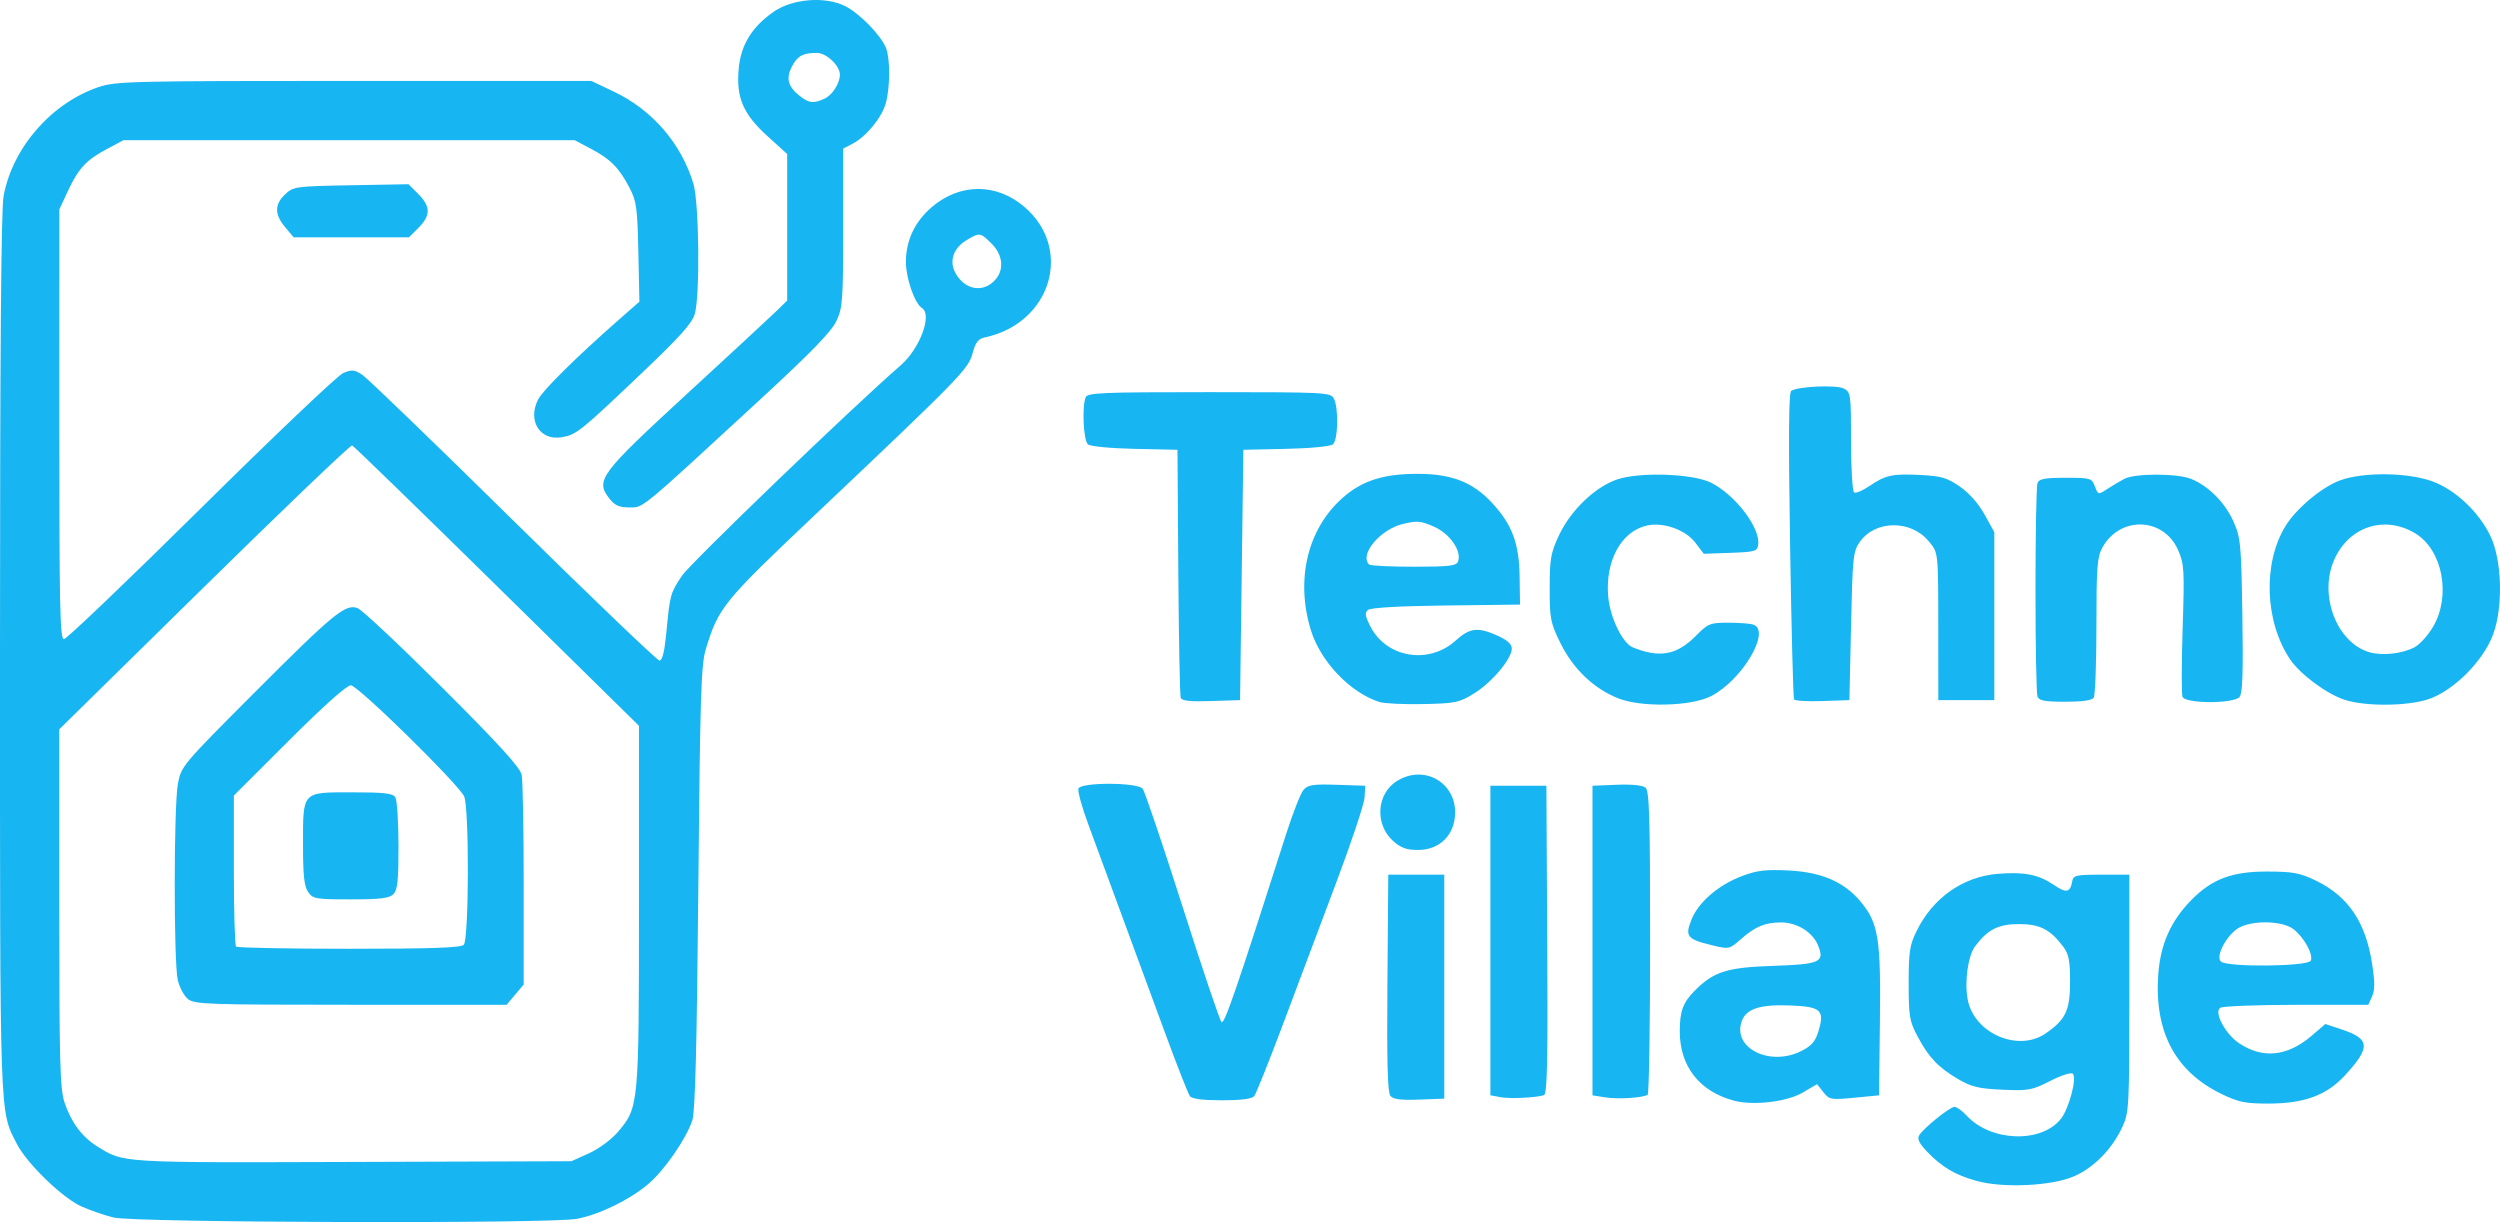
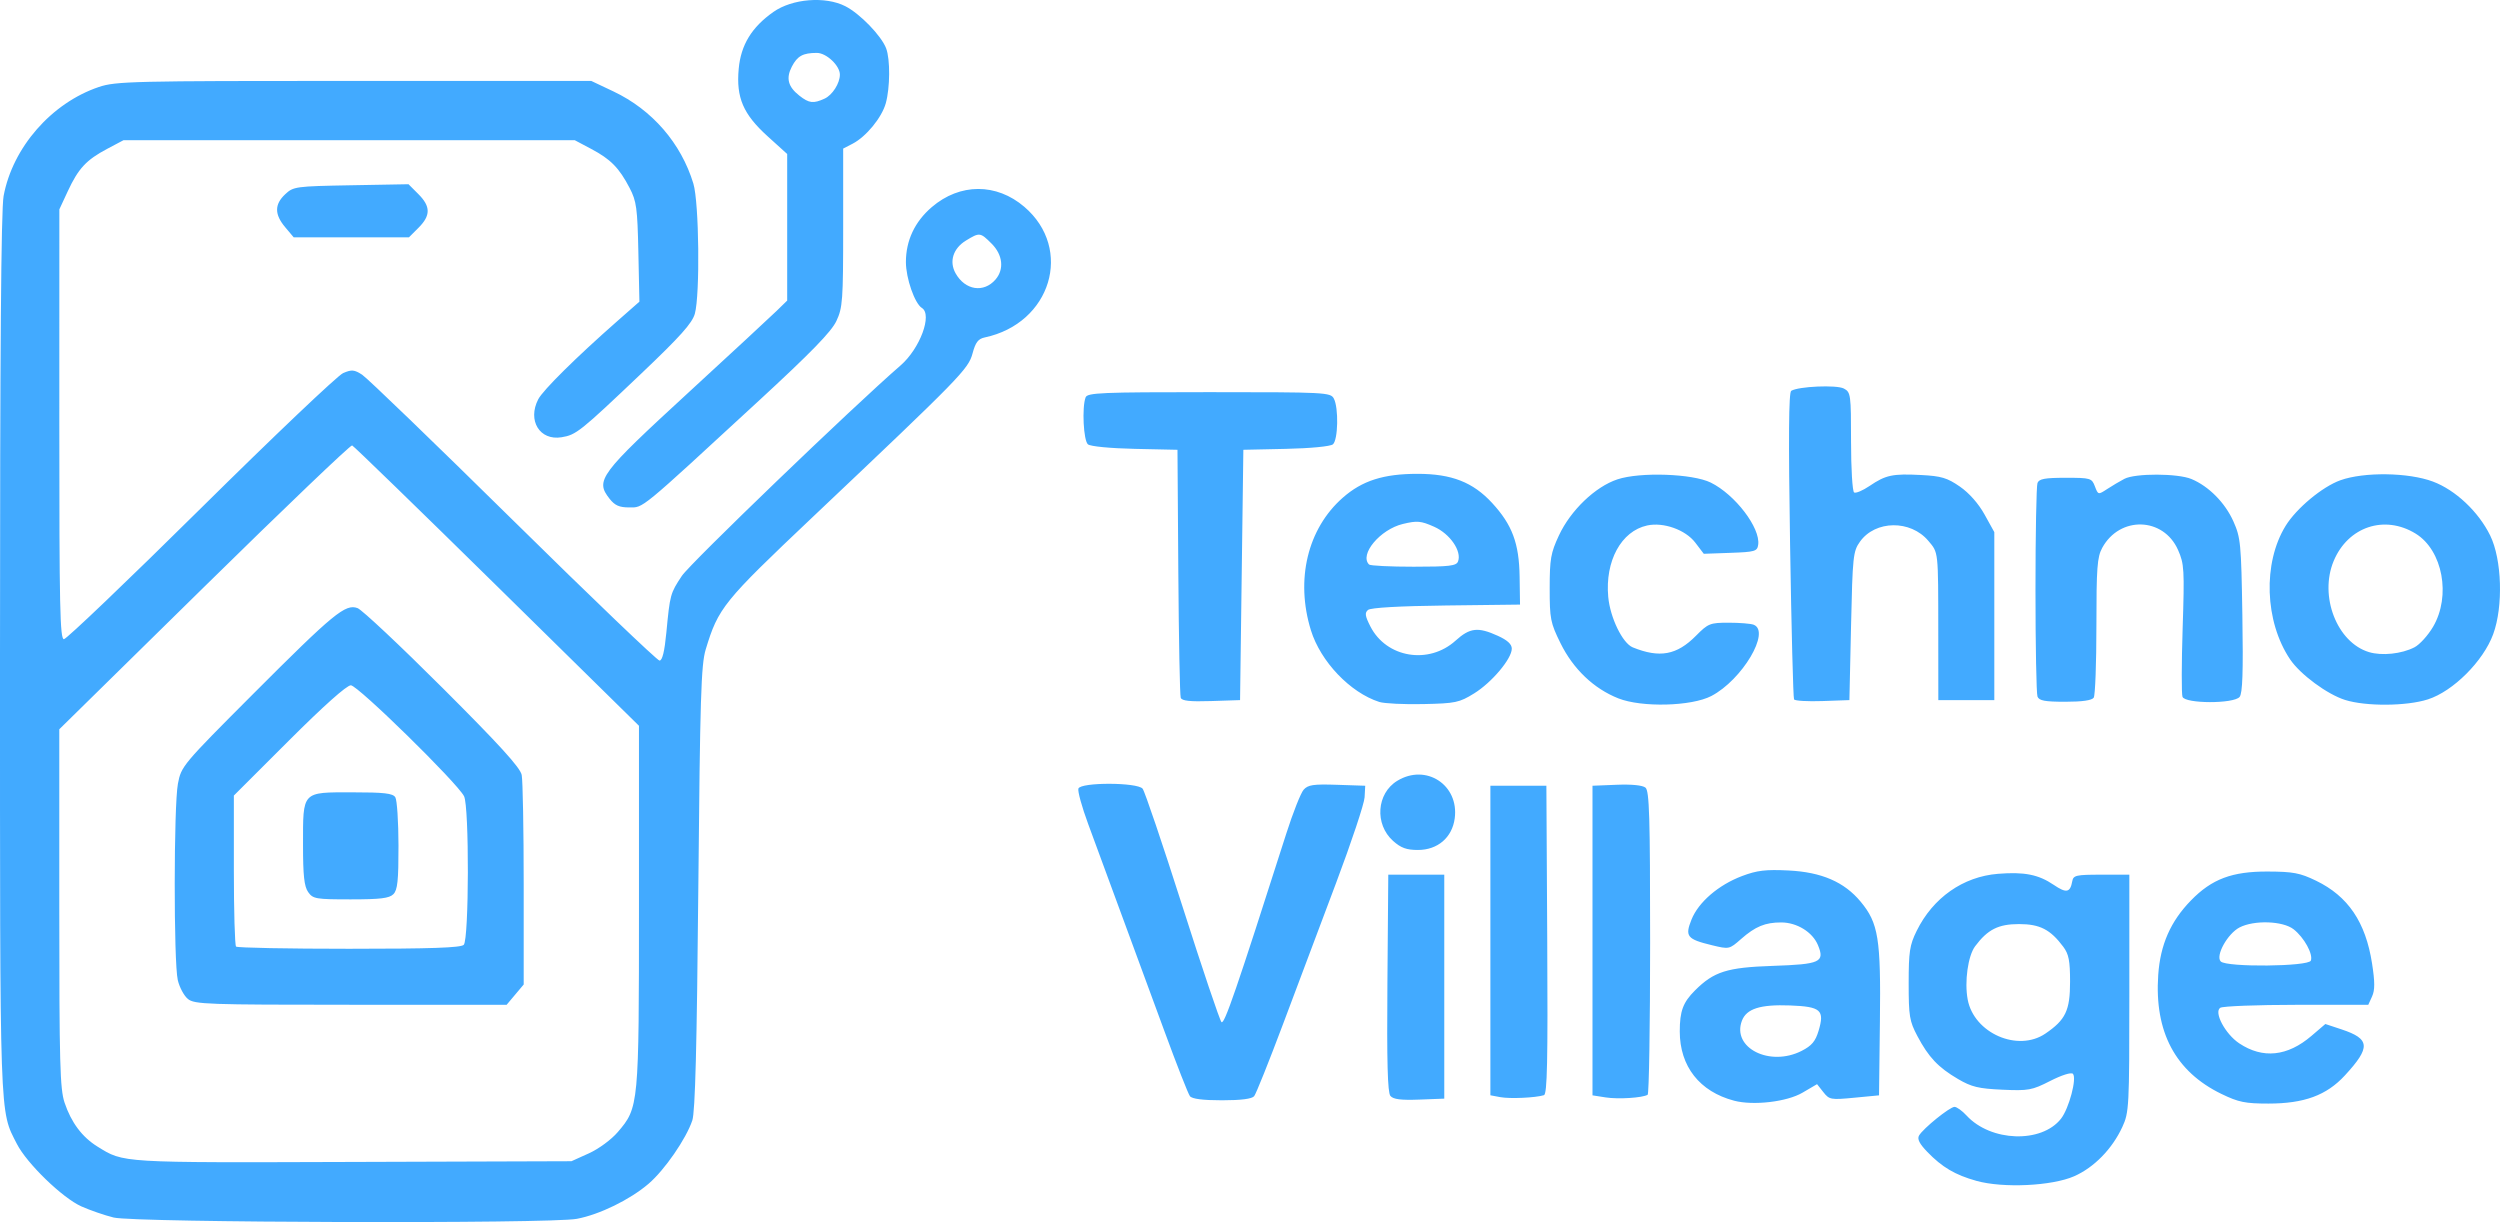
<svg xmlns="http://www.w3.org/2000/svg" version="1.1" id="svg1" width="759.036" height="371.043" viewBox="0 0 759.036 371.043">
  <defs id="defs1" />
  <g id="g1" transform="translate(-142.6585,-330.0189)">
-     <path style="fill:#17b5f2" d="m 177.159,699.677 c -2.75,-0.679 -7.167,-2.204 -9.815,-3.388 -5.73,-2.562 -16.533,-13.03 -19.552,-18.946 -5.31,-10.408 -5.133,-5.284 -5.133,-148.787 0,-91.868 0.338,-134.935 1.091,-139.008 2.727,-14.75 14.541,-28.274 28.934,-33.122 5.119,-1.724 10.153,-1.844 77.475,-1.844 h 72 l 6.759,3.201 c 11.742,5.562 20.533,15.705 24.26,27.989 1.732,5.709 2.05,33.723 0.447,39.492 -0.795,2.862 -4.417,6.909 -16.269,18.179 -18.605,17.69 -19.761,18.613 -24.221,19.337 -6.617,1.074 -10.392,-5.092 -7.061,-11.533 1.438,-2.78 11.567,-12.8 23.909,-23.651 l 6.81,-5.987 -0.317,-15.013 c -0.284,-13.441 -0.562,-15.485 -2.66,-19.513 -3.174,-6.098 -5.752,-8.718 -11.657,-11.849 l -5,-2.651 h -68.5 -68.5 l -5,2.651 c -6.298,3.339 -8.714,5.943 -11.924,12.849 l -2.556,5.5 -0.01,65.25 c -0.008,55.397 0.203,65.25 1.396,65.25 0.773,0 19.488,-17.887 41.588,-39.75 22.1,-21.863 41.533,-40.331 43.186,-41.04 2.602,-1.117 3.375,-1.05 5.776,0.5 1.524,0.985 22.18,20.915 45.901,44.29 23.721,23.375 43.695,42.5 44.387,42.5 0.848,0 1.522,-2.769 2.069,-8.5 1.107,-11.594 1.193,-11.908 4.708,-17.216 2.534,-3.825 51.965,-51.391 66.388,-63.883 5.906,-5.116 9.747,-15.452 6.489,-17.465 -2.178,-1.346 -4.852,-9.027 -4.852,-13.936 0,-6.544 2.696,-12.265 7.862,-16.688 8.541,-7.311 19.612,-7.34 28.1,-0.076 14.956,12.802 8.101,35.385 -12.039,39.655 -1.974,0.419 -2.787,1.482 -3.684,4.823 -1.289,4.802 -3.49,7.055 -48.527,49.691 -27.187,25.737 -28.67,27.572 -32.499,40.226 -1.401,4.629 -1.709,14.603 -2.239,72.369 -0.442,48.288 -0.952,68.007 -1.823,70.606 -1.879,5.603 -8.417,15.072 -13.283,19.238 -5.648,4.835 -14.926,9.368 -21.798,10.651 -8.231,1.536 -134.227,1.178 -140.614,-0.4 z m 144.293,-19.487 c 2.985,-1.349 6.811,-4.165 8.773,-6.456 6.385,-7.46 6.434,-7.98 6.434,-68.686 V 550.376 l -43.107,-42.397 c -23.709,-23.318 -43.502,-42.545 -43.985,-42.726 -0.483,-0.181 -20.685,19.137 -44.893,42.927 l -44.015,43.256 v 54.288 c 0,47.146 0.211,54.917 1.603,59.073 2.025,6.045 5.34,10.469 10.008,13.353 8.052,4.976 6.558,4.886 77.389,4.652 l 66.5,-0.22 z M 199.721,633.332 c -1.188,-0.963 -2.577,-3.55 -3.087,-5.75 -1.259,-5.432 -1.225,-52.901 0.043,-59.614 1,-5.294 1.391,-5.762 22.75,-27.162 24.567,-24.614 28.117,-27.533 31.801,-26.149 1.352,0.508 12.98,11.431 25.84,24.274 17.307,17.284 23.539,24.136 23.987,26.375 0.333,1.664 0.605,16.659 0.605,33.323 v 30.298 l -2.589,3.077 -2.589,3.077 h -47.3 c -43.558,0 -47.471,-0.138 -49.46,-1.75 z m 83.739,-16.45 c 1.607,-1.607 1.69,-41.964 0.093,-45.116 -2.068,-4.079 -32.276,-33.684 -34.37,-33.684 -1.254,0 -8.257,6.248 -18.762,16.739 l -16.761,16.739 v 22.594 c 0,12.427 0.3,22.894 0.667,23.261 0.367,0.367 15.802,0.667 34.3,0.667 24.826,0 33.948,-0.314 34.833,-1.2 z m -47.243,-16.023 c -1.2,-1.714 -1.557,-4.988 -1.557,-14.309 0,-16.434 -0.436,-15.969 14.956,-15.969 9.683,0 12.308,0.301 13.065,1.5 0.522,0.825 0.955,7.43 0.964,14.679 0.012,10.662 -0.285,13.479 -1.556,14.75 -1.244,1.244 -3.939,1.571 -12.943,1.571 -10.618,0 -11.475,-0.147 -12.929,-2.223 z m 208.693,-185.975 c 2.686,-3.106 2.213,-7.494 -1.173,-10.879 -3.462,-3.462 -3.645,-3.484 -7.8,-0.95 -3.898,2.377 -5.161,6.362 -3.15,9.944 2.894,5.156 8.537,6.034 12.124,1.886 z m 297.831,273.664 c -6.472,-1.806 -10.421,-4.133 -14.935,-8.804 -2.371,-2.454 -3.103,-3.905 -2.5,-4.953 1.249,-2.171 9.337,-8.709 10.774,-8.709 0.677,0 2.322,1.184 3.655,2.632 7.349,7.978 22.74,8.503 28.659,0.978 2.448,-3.112 4.903,-12.372 3.62,-13.655 -0.511,-0.511 -3.405,0.402 -6.869,2.167 -5.565,2.836 -6.588,3.023 -14.556,2.665 -7.207,-0.324 -9.344,-0.839 -13.44,-3.239 -6.024,-3.53 -8.94,-6.612 -12.345,-13.047 -2.397,-4.531 -2.646,-6.032 -2.646,-16 0,-9.619 0.304,-11.618 2.423,-15.923 4.959,-10.075 14.094,-16.488 24.702,-17.339 7.98,-0.641 12.287,0.213 16.912,3.351 3.843,2.608 5.004,2.384 5.63,-1.089 0.327,-1.815 1.148,-2 8.847,-2 h 8.486 v 36 c 0,34.663 -0.079,36.172 -2.137,40.622 -3.078,6.656 -8.594,12.293 -14.621,14.942 -6.744,2.963 -21.554,3.663 -29.66,1.402 z m 20.929,-44.716 c 6.146,-4.183 7.49,-7.009 7.49,-15.75 0,-6.372 -0.389,-8.374 -2.062,-10.615 -3.918,-5.248 -7.114,-6.885 -13.438,-6.885 -6.276,0 -9.523,1.641 -13.328,6.737 -2.171,2.908 -3.268,10.776 -2.254,16.177 1.915,10.21 15.216,16.037 23.592,10.336 z m -94.51,20.374 c -10.478,-2.757 -16.5,-10.431 -16.5,-21.027 0,-6.173 0.98,-8.813 4.619,-12.448 5.735,-5.727 9.727,-6.988 23.606,-7.456 14.472,-0.488 15.872,-1.131 13.726,-6.311 -1.634,-3.945 -6.376,-6.874 -11.136,-6.879 -4.893,-0.005 -7.857,1.216 -12.194,5.024 -3.585,3.148 -3.625,3.156 -8.861,1.889 -7.563,-1.83 -8.239,-2.679 -6.198,-7.781 2.119,-5.295 8.187,-10.52 15.358,-13.224 4.539,-1.712 7.164,-2.026 14.079,-1.685 10.061,0.496 16.952,3.477 21.933,9.489 5.392,6.508 6.139,11.164 5.836,36.358 l -0.27,22.427 -7.5,0.719 c -7.153,0.685 -7.588,0.607 -9.408,-1.7 l -1.908,-2.418 -4.417,2.589 c -4.754,2.786 -14.908,3.977 -20.767,2.435 z m 20.5,-15.124 c 3.066,-1.564 4.187,-2.892 5.146,-6.093 1.887,-6.298 0.702,-7.348 -8.684,-7.702 -9.017,-0.34 -13.205,0.99 -14.591,4.635 -3.131,8.235 8.461,14.092 18.129,9.16 z m 127.5,13.091 c -14.014,-6.79 -20.421,-18.827 -19.234,-36.134 0.631,-9.201 3.738,-16.273 9.952,-22.649 6.325,-6.49 12.46,-8.798 23.283,-8.759 7.733,0.028 9.8,0.42 14.682,2.782 9.732,4.709 15.052,12.567 17.003,25.118 0.88,5.661 0.883,8.107 0.011,10.02 l -1.153,2.531 -21.771,0.015 c -11.974,0.008 -22.394,0.41 -23.155,0.892 -2.055,1.301 1.493,7.973 5.746,10.805 7.148,4.76 14.626,3.986 21.936,-2.271 l 4.207,-3.601 4.921,1.634 c 8.715,2.895 8.897,5.423 1.004,13.986 -5.568,6.041 -12.361,8.539 -23.216,8.538 -7.023,-6.7e-4 -9.081,-0.422 -14.212,-2.908 z m 27.104,-40.501 c 0.747,-1.946 -2.022,-6.987 -5.219,-9.502 -3.25,-2.556 -11.995,-2.859 -16.425,-0.568 -3.661,1.893 -7.391,8.648 -5.706,10.334 1.802,1.802 26.649,1.562 27.35,-0.264 z m -340.325,41.16 c -0.532,-0.688 -4.018,-9.575 -7.748,-19.75 -6.363,-17.359 -15.177,-41.301 -23.154,-62.903 -1.91,-5.171 -3.24,-10.009 -2.956,-10.75 0.745,-1.943 17.874,-1.903 19.491,0.045 0.636,0.766 6.069,16.809 12.074,35.652 6.005,18.842 11.345,34.686 11.867,35.208 0.868,0.868 4.411,-9.436 19.69,-57.252 2.021,-6.325 4.385,-12.304 5.254,-13.286 1.327,-1.501 2.946,-1.741 10.142,-1.5 l 8.562,0.286 -0.193,3.52 c -0.106,1.936 -4.002,13.636 -8.656,26 -4.655,12.364 -11.925,31.705 -16.157,42.98 -4.232,11.275 -8.154,21.062 -8.716,21.75 -0.676,0.827 -3.985,1.25 -9.777,1.25 -5.822,0 -9.079,-0.419 -9.722,-1.25 z m 60.863,-0.08 c -0.852,-1.026 -1.097,-10.329 -0.905,-34.289 l 0.264,-32.881 h 8.5 8.5 v 34 34 l -7.595,0.289 c -5.592,0.213 -7.903,-0.082 -8.764,-1.119 z m 33.359,0.375 -3,-0.565 v -46.99 -46.99 h 8.5 8.5 l 0.26,46.778 c 0.205,36.925 -0.005,46.86 -1,47.171 -2.543,0.794 -10.344,1.145 -13.26,0.596 z m 32,0.084 -4,-0.629 v -47 -47 l 7.343,-0.296 c 4.552,-0.183 7.877,0.148 8.75,0.872 1.173,0.973 1.407,8.817 1.407,46.987 0,25.2 -0.338,46.018 -0.75,46.262 -1.59,0.941 -8.932,1.403 -12.75,0.803 z m -64.546,-77.879 c -5.663,-5.06 -5.011,-14.415 1.271,-18.246 8.746,-5.332 18.809,1.248 17.447,11.409 -0.78,5.816 -5.174,9.587 -11.172,9.587 -3.462,0 -5.162,-0.619 -7.546,-2.75 z m -4.19,-42.193 c -8.827,-2.828 -17.818,-12.254 -20.754,-21.759 -4.741,-15.351 -1.023,-30.835 9.663,-40.241 5.895,-5.189 12.368,-7.257 22.718,-7.257 10.335,0 16.817,2.533 22.634,8.844 6.097,6.614 8.2,12.247 8.349,22.356 l 0.125,8.5 -22.421,0.27 c -14.168,0.17 -22.899,0.666 -23.72,1.348 -1.051,0.873 -0.916,1.83 0.711,5.02 4.861,9.527 17.713,11.668 25.861,4.306 4.35,-3.93 6.785,-4.209 12.819,-1.47 2.91,1.321 4.25,2.551 4.25,3.9 0,3.067 -6.06,10.269 -11.439,13.595 -4.521,2.795 -5.628,3.027 -15.465,3.238 -5.828,0.125 -11.827,-0.167 -13.332,-0.649 z m 23.909,-42.648 c 1.201,-3.131 -2.438,-8.417 -7.264,-10.552 -4.031,-1.783 -5.137,-1.881 -9.466,-0.843 -6.93,1.663 -13.298,9.297 -10.276,12.32 0.367,0.367 6.456,0.667 13.531,0.667 10.839,0 12.961,-0.25 13.475,-1.591 z m 48.683,41.565 c -7.462,-2.952 -13.705,-8.905 -17.57,-16.756 -3.055,-6.205 -3.286,-7.384 -3.281,-16.697 0.005,-8.877 0.325,-10.706 2.807,-16.021 3.567,-7.638 11.028,-14.788 17.767,-17.027 6.877,-2.284 22.809,-1.733 28.323,0.98 7.387,3.634 15.131,13.78 14.406,18.874 -0.285,1.998 -0.961,2.196 -8.412,2.461 l -8.102,0.288 -2.586,-3.391 c -2.983,-3.91 -9.677,-6.29 -14.632,-5.202 -7.858,1.726 -12.785,10.77 -11.798,21.656 0.573,6.316 4.343,14.089 7.445,15.348 8.165,3.315 13.371,2.359 19.197,-3.525 3.702,-3.739 4.259,-3.962 9.919,-3.962 3.298,0 6.708,0.273 7.578,0.607 5.28,2.026 -3.471,16.772 -12.85,21.656 -6.021,3.135 -21.122,3.515 -28.212,0.711 z m 220.643,0.476 c -5.411,-1.696 -13.609,-7.747 -16.689,-12.317 -7.739,-11.485 -8.333,-29.271 -1.353,-40.564 3.295,-5.331 11.163,-11.873 16.628,-13.824 7.191,-2.568 20.652,-2.377 28.068,0.398 6.862,2.567 13.837,9.129 17.389,16.357 3.585,7.295 4.022,21.555 0.918,30 -3.01,8.192 -12.166,17.327 -19.826,19.781 -6.493,2.081 -18.773,2.163 -25.135,0.169 z m 21.066,-15.984 c 1.571,-0.812 4.111,-3.612 5.645,-6.221 5.507,-9.368 2.93,-23.213 -5.262,-28.276 -9.438,-5.833 -20.558,-2.134 -24.911,8.286 -4.458,10.669 0.989,24.731 10.718,27.672 3.918,1.184 9.923,0.549 13.81,-1.461 z m -374.581,15.323 c -0.265,-0.709 -0.595,-17.939 -0.734,-38.289 l -0.252,-37 -12.935,-0.281 c -7.446,-0.162 -13.493,-0.744 -14.25,-1.372 -1.356,-1.125 -1.859,-11.264 -0.708,-14.265 0.538,-1.403 4.778,-1.582 37.465,-1.582 35.417,0 36.898,0.076 37.893,1.934 1.5,2.803 1.303,12.598 -0.28,13.912 -0.757,0.628 -6.804,1.211 -14.25,1.372 l -12.935,0.281 -0.5,38 -0.5,38 -8.766,0.289 c -6.453,0.213 -8.894,-0.051 -9.248,-1 z m 186.211,0.5 c -0.259,-0.434 -0.8,-21.542 -1.202,-46.907 -0.518,-32.629 -0.416,-46.312 0.347,-46.784 2.204,-1.362 13.795,-1.864 15.986,-0.692 2.083,1.115 2.174,1.789 2.174,16.069 0,8.198 0.419,15.165 0.931,15.481 0.512,0.317 2.617,-0.568 4.677,-1.966 4.921,-3.34 6.997,-3.782 15.645,-3.334 6.147,0.318 7.936,0.851 11.785,3.511 2.822,1.95 5.658,5.158 7.5,8.484 l 2.962,5.348 v 25.5 25.5 h -8.5 -8.5 l -0.015,-20.5 c -0.019,-25.077 0.079,-24.177 -3.017,-27.857 -5.394,-6.41 -16.091,-6.283 -20.748,0.245 -2.093,2.934 -2.248,4.395 -2.719,25.611 l -0.5,22.5 -8.167,0.289 c -4.492,0.159 -8.379,-0.066 -8.637,-0.5 z m 73.911,-0.871 c -0.334,-0.87 -0.607,-15.458 -0.607,-32.418 0,-16.96 0.273,-31.548 0.607,-32.418 0.483,-1.258 2.227,-1.582 8.525,-1.582 7.611,0 7.956,0.101 8.908,2.605 0.984,2.588 1.008,2.593 3.725,0.812 1.504,-0.986 3.86,-2.381 5.235,-3.099 3.297,-1.722 16.183,-1.686 20.355,0.057 5.258,2.197 10.208,7.197 12.739,12.868 2.2,4.93 2.37,6.708 2.72,28.542 0.277,17.286 0.06,23.662 -0.843,24.75 -1.759,2.119 -16.518,2.089 -17.334,-0.036 -0.317,-0.826 -0.297,-10.17 0.043,-20.766 0.576,-17.91 0.478,-19.584 -1.396,-23.82 -4.43,-10.014 -17.693,-10.391 -23.015,-0.653 -1.531,2.803 -1.771,6.012 -1.771,23.741 0,11.275 -0.364,21.062 -0.809,21.75 -0.534,0.825 -3.474,1.25 -8.643,1.25 -6.221,0 -7.959,-0.326 -8.441,-1.582 z M 327.732,481.447 c -4.414,-5.611 -3.101,-7.375 24.085,-32.37 12.838,-11.803 24.805,-22.886 26.592,-24.628 l 3.25,-3.168 v -22.254 -22.254 l -5.923,-5.36 c -7.443,-6.736 -9.59,-11.738 -8.797,-20.493 0.658,-7.259 3.943,-12.644 10.54,-17.281 5.733,-4.029 15.773,-4.827 21.834,-1.734 4.454,2.272 10.933,8.963 12.39,12.793 1.261,3.318 1.207,11.935 -0.105,16.66 -1.214,4.37 -5.971,10.17 -10.088,12.299 l -2.852,1.475 v 23.985 c 0,22.153 -0.158,24.321 -2.065,28.379 -1.525,3.244 -7.698,9.586 -23.592,24.239 -36.537,33.684 -34.91,32.346 -39.315,32.346 -3.004,0 -4.352,-0.597 -5.956,-2.635 z m 65.27,-121.475 c 2.377,-1.083 4.657,-4.658 4.657,-7.302 0,-2.726 -4.098,-6.588 -6.991,-6.588 -4.235,0 -5.919,0.925 -7.598,4.171 -1.826,3.531 -1.161,6.094 2.282,8.803 2.946,2.318 4.234,2.472 7.649,0.916 z m -163.754,39.034 c -3.279,-3.897 -3.282,-6.922 -0.011,-9.999 2.494,-2.345 3.145,-2.435 20.012,-2.739 l 17.435,-0.315 2.988,2.988 c 3.761,3.761 3.778,6.505 0.065,10.218 l -2.923,2.923 h -17.488 -17.488 z" id="path1" />
+     <path style="mix-blend-mode:normal;fill:#42aaff;fill-opacity:1" d="m 177.159,699.677 c -2.75,-0.679 -7.167,-2.204 -9.815,-3.388 -5.73,-2.562 -16.533,-13.03 -19.552,-18.946 -5.31,-10.408 -5.133,-5.284 -5.133,-148.787 0,-91.868 0.338,-134.935 1.091,-139.008 2.727,-14.75 14.541,-28.274 28.934,-33.122 5.119,-1.724 10.153,-1.844 77.475,-1.844 h 72 l 6.759,3.201 c 11.742,5.562 20.533,15.705 24.26,27.989 1.732,5.709 2.05,33.723 0.447,39.492 -0.795,2.862 -4.417,6.909 -16.269,18.179 -18.605,17.69 -19.761,18.613 -24.221,19.337 -6.617,1.074 -10.392,-5.092 -7.061,-11.533 1.438,-2.78 11.567,-12.8 23.909,-23.651 l 6.81,-5.987 -0.317,-15.013 c -0.284,-13.441 -0.562,-15.485 -2.66,-19.513 -3.174,-6.098 -5.752,-8.718 -11.657,-11.849 l -5,-2.651 h -68.5 -68.5 l -5,2.651 c -6.298,3.339 -8.714,5.943 -11.924,12.849 l -2.556,5.5 -0.01,65.25 c -0.008,55.397 0.203,65.25 1.396,65.25 0.773,0 19.488,-17.887 41.588,-39.75 22.1,-21.863 41.533,-40.331 43.186,-41.04 2.602,-1.117 3.375,-1.05 5.776,0.5 1.524,0.985 22.18,20.915 45.901,44.29 23.721,23.375 43.695,42.5 44.387,42.5 0.848,0 1.522,-2.769 2.069,-8.5 1.107,-11.594 1.193,-11.908 4.708,-17.216 2.534,-3.825 51.965,-51.391 66.388,-63.883 5.906,-5.116 9.747,-15.452 6.489,-17.465 -2.178,-1.346 -4.852,-9.027 -4.852,-13.936 0,-6.544 2.696,-12.265 7.862,-16.688 8.541,-7.311 19.612,-7.34 28.1,-0.076 14.956,12.802 8.101,35.385 -12.039,39.655 -1.974,0.419 -2.787,1.482 -3.684,4.823 -1.289,4.802 -3.49,7.055 -48.527,49.691 -27.187,25.737 -28.67,27.572 -32.499,40.226 -1.401,4.629 -1.709,14.603 -2.239,72.369 -0.442,48.288 -0.952,68.007 -1.823,70.606 -1.879,5.603 -8.417,15.072 -13.283,19.238 -5.648,4.835 -14.926,9.368 -21.798,10.651 -8.231,1.536 -134.227,1.178 -140.614,-0.4 z m 144.293,-19.487 c 2.985,-1.349 6.811,-4.165 8.773,-6.456 6.385,-7.46 6.434,-7.98 6.434,-68.686 V 550.376 l -43.107,-42.397 c -23.709,-23.318 -43.502,-42.545 -43.985,-42.726 -0.483,-0.181 -20.685,19.137 -44.893,42.927 l -44.015,43.256 v 54.288 c 0,47.146 0.211,54.917 1.603,59.073 2.025,6.045 5.34,10.469 10.008,13.353 8.052,4.976 6.558,4.886 77.389,4.652 l 66.5,-0.22 z M 199.721,633.332 c -1.188,-0.963 -2.577,-3.55 -3.087,-5.75 -1.259,-5.432 -1.225,-52.901 0.043,-59.614 1,-5.294 1.391,-5.762 22.75,-27.162 24.567,-24.614 28.117,-27.533 31.801,-26.149 1.352,0.508 12.98,11.431 25.84,24.274 17.307,17.284 23.539,24.136 23.987,26.375 0.333,1.664 0.605,16.659 0.605,33.323 v 30.298 l -2.589,3.077 -2.589,3.077 h -47.3 c -43.558,0 -47.471,-0.138 -49.46,-1.75 z m 83.739,-16.45 c 1.607,-1.607 1.69,-41.964 0.093,-45.116 -2.068,-4.079 -32.276,-33.684 -34.37,-33.684 -1.254,0 -8.257,6.248 -18.762,16.739 l -16.761,16.739 v 22.594 c 0,12.427 0.3,22.894 0.667,23.261 0.367,0.367 15.802,0.667 34.3,0.667 24.826,0 33.948,-0.314 34.833,-1.2 z m -47.243,-16.023 c -1.2,-1.714 -1.557,-4.988 -1.557,-14.309 0,-16.434 -0.436,-15.969 14.956,-15.969 9.683,0 12.308,0.301 13.065,1.5 0.522,0.825 0.955,7.43 0.964,14.679 0.012,10.662 -0.285,13.479 -1.556,14.75 -1.244,1.244 -3.939,1.571 -12.943,1.571 -10.618,0 -11.475,-0.147 -12.929,-2.223 z m 208.693,-185.975 c 2.686,-3.106 2.213,-7.494 -1.173,-10.879 -3.462,-3.462 -3.645,-3.484 -7.8,-0.95 -3.898,2.377 -5.161,6.362 -3.15,9.944 2.894,5.156 8.537,6.034 12.124,1.886 z m 297.831,273.664 c -6.472,-1.806 -10.421,-4.133 -14.935,-8.804 -2.371,-2.454 -3.103,-3.905 -2.5,-4.953 1.249,-2.171 9.337,-8.709 10.774,-8.709 0.677,0 2.322,1.184 3.655,2.632 7.349,7.978 22.74,8.503 28.659,0.978 2.448,-3.112 4.903,-12.372 3.62,-13.655 -0.511,-0.511 -3.405,0.402 -6.869,2.167 -5.565,2.836 -6.588,3.023 -14.556,2.665 -7.207,-0.324 -9.344,-0.839 -13.44,-3.239 -6.024,-3.53 -8.94,-6.612 -12.345,-13.047 -2.397,-4.531 -2.646,-6.032 -2.646,-16 0,-9.619 0.304,-11.618 2.423,-15.923 4.959,-10.075 14.094,-16.488 24.702,-17.339 7.98,-0.641 12.287,0.213 16.912,3.351 3.843,2.608 5.004,2.384 5.63,-1.089 0.327,-1.815 1.148,-2 8.847,-2 h 8.486 v 36 c 0,34.663 -0.079,36.172 -2.137,40.622 -3.078,6.656 -8.594,12.293 -14.621,14.942 -6.744,2.963 -21.554,3.663 -29.66,1.402 z m 20.929,-44.716 c 6.146,-4.183 7.49,-7.009 7.49,-15.75 0,-6.372 -0.389,-8.374 -2.062,-10.615 -3.918,-5.248 -7.114,-6.885 -13.438,-6.885 -6.276,0 -9.523,1.641 -13.328,6.737 -2.171,2.908 -3.268,10.776 -2.254,16.177 1.915,10.21 15.216,16.037 23.592,10.336 z m -94.51,20.374 c -10.478,-2.757 -16.5,-10.431 -16.5,-21.027 0,-6.173 0.98,-8.813 4.619,-12.448 5.735,-5.727 9.727,-6.988 23.606,-7.456 14.472,-0.488 15.872,-1.131 13.726,-6.311 -1.634,-3.945 -6.376,-6.874 -11.136,-6.879 -4.893,-0.005 -7.857,1.216 -12.194,5.024 -3.585,3.148 -3.625,3.156 -8.861,1.889 -7.563,-1.83 -8.239,-2.679 -6.198,-7.781 2.119,-5.295 8.187,-10.52 15.358,-13.224 4.539,-1.712 7.164,-2.026 14.079,-1.685 10.061,0.496 16.952,3.477 21.933,9.489 5.392,6.508 6.139,11.164 5.836,36.358 l -0.27,22.427 -7.5,0.719 c -7.153,0.685 -7.588,0.607 -9.408,-1.7 l -1.908,-2.418 -4.417,2.589 c -4.754,2.786 -14.908,3.977 -20.767,2.435 z m 20.5,-15.124 c 3.066,-1.564 4.187,-2.892 5.146,-6.093 1.887,-6.298 0.702,-7.348 -8.684,-7.702 -9.017,-0.34 -13.205,0.99 -14.591,4.635 -3.131,8.235 8.461,14.092 18.129,9.16 z m 127.5,13.091 c -14.014,-6.79 -20.421,-18.827 -19.234,-36.134 0.631,-9.201 3.738,-16.273 9.952,-22.649 6.325,-6.49 12.46,-8.798 23.283,-8.759 7.733,0.028 9.8,0.42 14.682,2.782 9.732,4.709 15.052,12.567 17.003,25.118 0.88,5.661 0.883,8.107 0.011,10.02 l -1.153,2.531 -21.771,0.015 c -11.974,0.008 -22.394,0.41 -23.155,0.892 -2.055,1.301 1.493,7.973 5.746,10.805 7.148,4.76 14.626,3.986 21.936,-2.271 l 4.207,-3.601 4.921,1.634 c 8.715,2.895 8.897,5.423 1.004,13.986 -5.568,6.041 -12.361,8.539 -23.216,8.538 -7.023,-6.7e-4 -9.081,-0.422 -14.212,-2.908 z m 27.104,-40.501 c 0.747,-1.946 -2.022,-6.987 -5.219,-9.502 -3.25,-2.556 -11.995,-2.859 -16.425,-0.568 -3.661,1.893 -7.391,8.648 -5.706,10.334 1.802,1.802 26.649,1.562 27.35,-0.264 z m -340.325,41.16 c -0.532,-0.688 -4.018,-9.575 -7.748,-19.75 -6.363,-17.359 -15.177,-41.301 -23.154,-62.903 -1.91,-5.171 -3.24,-10.009 -2.956,-10.75 0.745,-1.943 17.874,-1.903 19.491,0.045 0.636,0.766 6.069,16.809 12.074,35.652 6.005,18.842 11.345,34.686 11.867,35.208 0.868,0.868 4.411,-9.436 19.69,-57.252 2.021,-6.325 4.385,-12.304 5.254,-13.286 1.327,-1.501 2.946,-1.741 10.142,-1.5 l 8.562,0.286 -0.193,3.52 c -0.106,1.936 -4.002,13.636 -8.656,26 -4.655,12.364 -11.925,31.705 -16.157,42.98 -4.232,11.275 -8.154,21.062 -8.716,21.75 -0.676,0.827 -3.985,1.25 -9.777,1.25 -5.822,0 -9.079,-0.419 -9.722,-1.25 z m 60.863,-0.08 c -0.852,-1.026 -1.097,-10.329 -0.905,-34.289 l 0.264,-32.881 h 8.5 8.5 v 34 34 l -7.595,0.289 c -5.592,0.213 -7.903,-0.082 -8.764,-1.119 z m 33.359,0.375 -3,-0.565 v -46.99 -46.99 h 8.5 8.5 l 0.26,46.778 c 0.205,36.925 -0.005,46.86 -1,47.171 -2.543,0.794 -10.344,1.145 -13.26,0.596 z m 32,0.084 -4,-0.629 v -47 -47 l 7.343,-0.296 c 4.552,-0.183 7.877,0.148 8.75,0.872 1.173,0.973 1.407,8.817 1.407,46.987 0,25.2 -0.338,46.018 -0.75,46.262 -1.59,0.941 -8.932,1.403 -12.75,0.803 z m -64.546,-77.879 c -5.663,-5.06 -5.011,-14.415 1.271,-18.246 8.746,-5.332 18.809,1.248 17.447,11.409 -0.78,5.816 -5.174,9.587 -11.172,9.587 -3.462,0 -5.162,-0.619 -7.546,-2.75 z m -4.19,-42.193 c -8.827,-2.828 -17.818,-12.254 -20.754,-21.759 -4.741,-15.351 -1.023,-30.835 9.663,-40.241 5.895,-5.189 12.368,-7.257 22.718,-7.257 10.335,0 16.817,2.533 22.634,8.844 6.097,6.614 8.2,12.247 8.349,22.356 l 0.125,8.5 -22.421,0.27 c -14.168,0.17 -22.899,0.666 -23.72,1.348 -1.051,0.873 -0.916,1.83 0.711,5.02 4.861,9.527 17.713,11.668 25.861,4.306 4.35,-3.93 6.785,-4.209 12.819,-1.47 2.91,1.321 4.25,2.551 4.25,3.9 0,3.067 -6.06,10.269 -11.439,13.595 -4.521,2.795 -5.628,3.027 -15.465,3.238 -5.828,0.125 -11.827,-0.167 -13.332,-0.649 z m 23.909,-42.648 c 1.201,-3.131 -2.438,-8.417 -7.264,-10.552 -4.031,-1.783 -5.137,-1.881 -9.466,-0.843 -6.93,1.663 -13.298,9.297 -10.276,12.32 0.367,0.367 6.456,0.667 13.531,0.667 10.839,0 12.961,-0.25 13.475,-1.591 z m 48.683,41.565 c -7.462,-2.952 -13.705,-8.905 -17.57,-16.756 -3.055,-6.205 -3.286,-7.384 -3.281,-16.697 0.005,-8.877 0.325,-10.706 2.807,-16.021 3.567,-7.638 11.028,-14.788 17.767,-17.027 6.877,-2.284 22.809,-1.733 28.323,0.98 7.387,3.634 15.131,13.78 14.406,18.874 -0.285,1.998 -0.961,2.196 -8.412,2.461 l -8.102,0.288 -2.586,-3.391 c -2.983,-3.91 -9.677,-6.29 -14.632,-5.202 -7.858,1.726 -12.785,10.77 -11.798,21.656 0.573,6.316 4.343,14.089 7.445,15.348 8.165,3.315 13.371,2.359 19.197,-3.525 3.702,-3.739 4.259,-3.962 9.919,-3.962 3.298,0 6.708,0.273 7.578,0.607 5.28,2.026 -3.471,16.772 -12.85,21.656 -6.021,3.135 -21.122,3.515 -28.212,0.711 z m 220.643,0.476 c -5.411,-1.696 -13.609,-7.747 -16.689,-12.317 -7.739,-11.485 -8.333,-29.271 -1.353,-40.564 3.295,-5.331 11.163,-11.873 16.628,-13.824 7.191,-2.568 20.652,-2.377 28.068,0.398 6.862,2.567 13.837,9.129 17.389,16.357 3.585,7.295 4.022,21.555 0.918,30 -3.01,8.192 -12.166,17.327 -19.826,19.781 -6.493,2.081 -18.773,2.163 -25.135,0.169 z m 21.066,-15.984 c 1.571,-0.812 4.111,-3.612 5.645,-6.221 5.507,-9.368 2.93,-23.213 -5.262,-28.276 -9.438,-5.833 -20.558,-2.134 -24.911,8.286 -4.458,10.669 0.989,24.731 10.718,27.672 3.918,1.184 9.923,0.549 13.81,-1.461 z m -374.581,15.323 c -0.265,-0.709 -0.595,-17.939 -0.734,-38.289 l -0.252,-37 -12.935,-0.281 c -7.446,-0.162 -13.493,-0.744 -14.25,-1.372 -1.356,-1.125 -1.859,-11.264 -0.708,-14.265 0.538,-1.403 4.778,-1.582 37.465,-1.582 35.417,0 36.898,0.076 37.893,1.934 1.5,2.803 1.303,12.598 -0.28,13.912 -0.757,0.628 -6.804,1.211 -14.25,1.372 l -12.935,0.281 -0.5,38 -0.5,38 -8.766,0.289 c -6.453,0.213 -8.894,-0.051 -9.248,-1 z m 186.211,0.5 c -0.259,-0.434 -0.8,-21.542 -1.202,-46.907 -0.518,-32.629 -0.416,-46.312 0.347,-46.784 2.204,-1.362 13.795,-1.864 15.986,-0.692 2.083,1.115 2.174,1.789 2.174,16.069 0,8.198 0.419,15.165 0.931,15.481 0.512,0.317 2.617,-0.568 4.677,-1.966 4.921,-3.34 6.997,-3.782 15.645,-3.334 6.147,0.318 7.936,0.851 11.785,3.511 2.822,1.95 5.658,5.158 7.5,8.484 l 2.962,5.348 v 25.5 25.5 h -8.5 -8.5 l -0.015,-20.5 c -0.019,-25.077 0.079,-24.177 -3.017,-27.857 -5.394,-6.41 -16.091,-6.283 -20.748,0.245 -2.093,2.934 -2.248,4.395 -2.719,25.611 l -0.5,22.5 -8.167,0.289 c -4.492,0.159 -8.379,-0.066 -8.637,-0.5 z m 73.911,-0.871 c -0.334,-0.87 -0.607,-15.458 -0.607,-32.418 0,-16.96 0.273,-31.548 0.607,-32.418 0.483,-1.258 2.227,-1.582 8.525,-1.582 7.611,0 7.956,0.101 8.908,2.605 0.984,2.588 1.008,2.593 3.725,0.812 1.504,-0.986 3.86,-2.381 5.235,-3.099 3.297,-1.722 16.183,-1.686 20.355,0.057 5.258,2.197 10.208,7.197 12.739,12.868 2.2,4.93 2.37,6.708 2.72,28.542 0.277,17.286 0.06,23.662 -0.843,24.75 -1.759,2.119 -16.518,2.089 -17.334,-0.036 -0.317,-0.826 -0.297,-10.17 0.043,-20.766 0.576,-17.91 0.478,-19.584 -1.396,-23.82 -4.43,-10.014 -17.693,-10.391 -23.015,-0.653 -1.531,2.803 -1.771,6.012 -1.771,23.741 0,11.275 -0.364,21.062 -0.809,21.75 -0.534,0.825 -3.474,1.25 -8.643,1.25 -6.221,0 -7.959,-0.326 -8.441,-1.582 z M 327.732,481.447 c -4.414,-5.611 -3.101,-7.375 24.085,-32.37 12.838,-11.803 24.805,-22.886 26.592,-24.628 l 3.25,-3.168 v -22.254 -22.254 l -5.923,-5.36 c -7.443,-6.736 -9.59,-11.738 -8.797,-20.493 0.658,-7.259 3.943,-12.644 10.54,-17.281 5.733,-4.029 15.773,-4.827 21.834,-1.734 4.454,2.272 10.933,8.963 12.39,12.793 1.261,3.318 1.207,11.935 -0.105,16.66 -1.214,4.37 -5.971,10.17 -10.088,12.299 l -2.852,1.475 v 23.985 c 0,22.153 -0.158,24.321 -2.065,28.379 -1.525,3.244 -7.698,9.586 -23.592,24.239 -36.537,33.684 -34.91,32.346 -39.315,32.346 -3.004,0 -4.352,-0.597 -5.956,-2.635 z m 65.27,-121.475 c 2.377,-1.083 4.657,-4.658 4.657,-7.302 0,-2.726 -4.098,-6.588 -6.991,-6.588 -4.235,0 -5.919,0.925 -7.598,4.171 -1.826,3.531 -1.161,6.094 2.282,8.803 2.946,2.318 4.234,2.472 7.649,0.916 z m -163.754,39.034 c -3.279,-3.897 -3.282,-6.922 -0.011,-9.999 2.494,-2.345 3.145,-2.435 20.012,-2.739 l 17.435,-0.315 2.988,2.988 c 3.761,3.761 3.778,6.505 0.065,10.218 l -2.923,2.923 h -17.488 -17.488 z" id="path1" />
  </g>
</svg>
